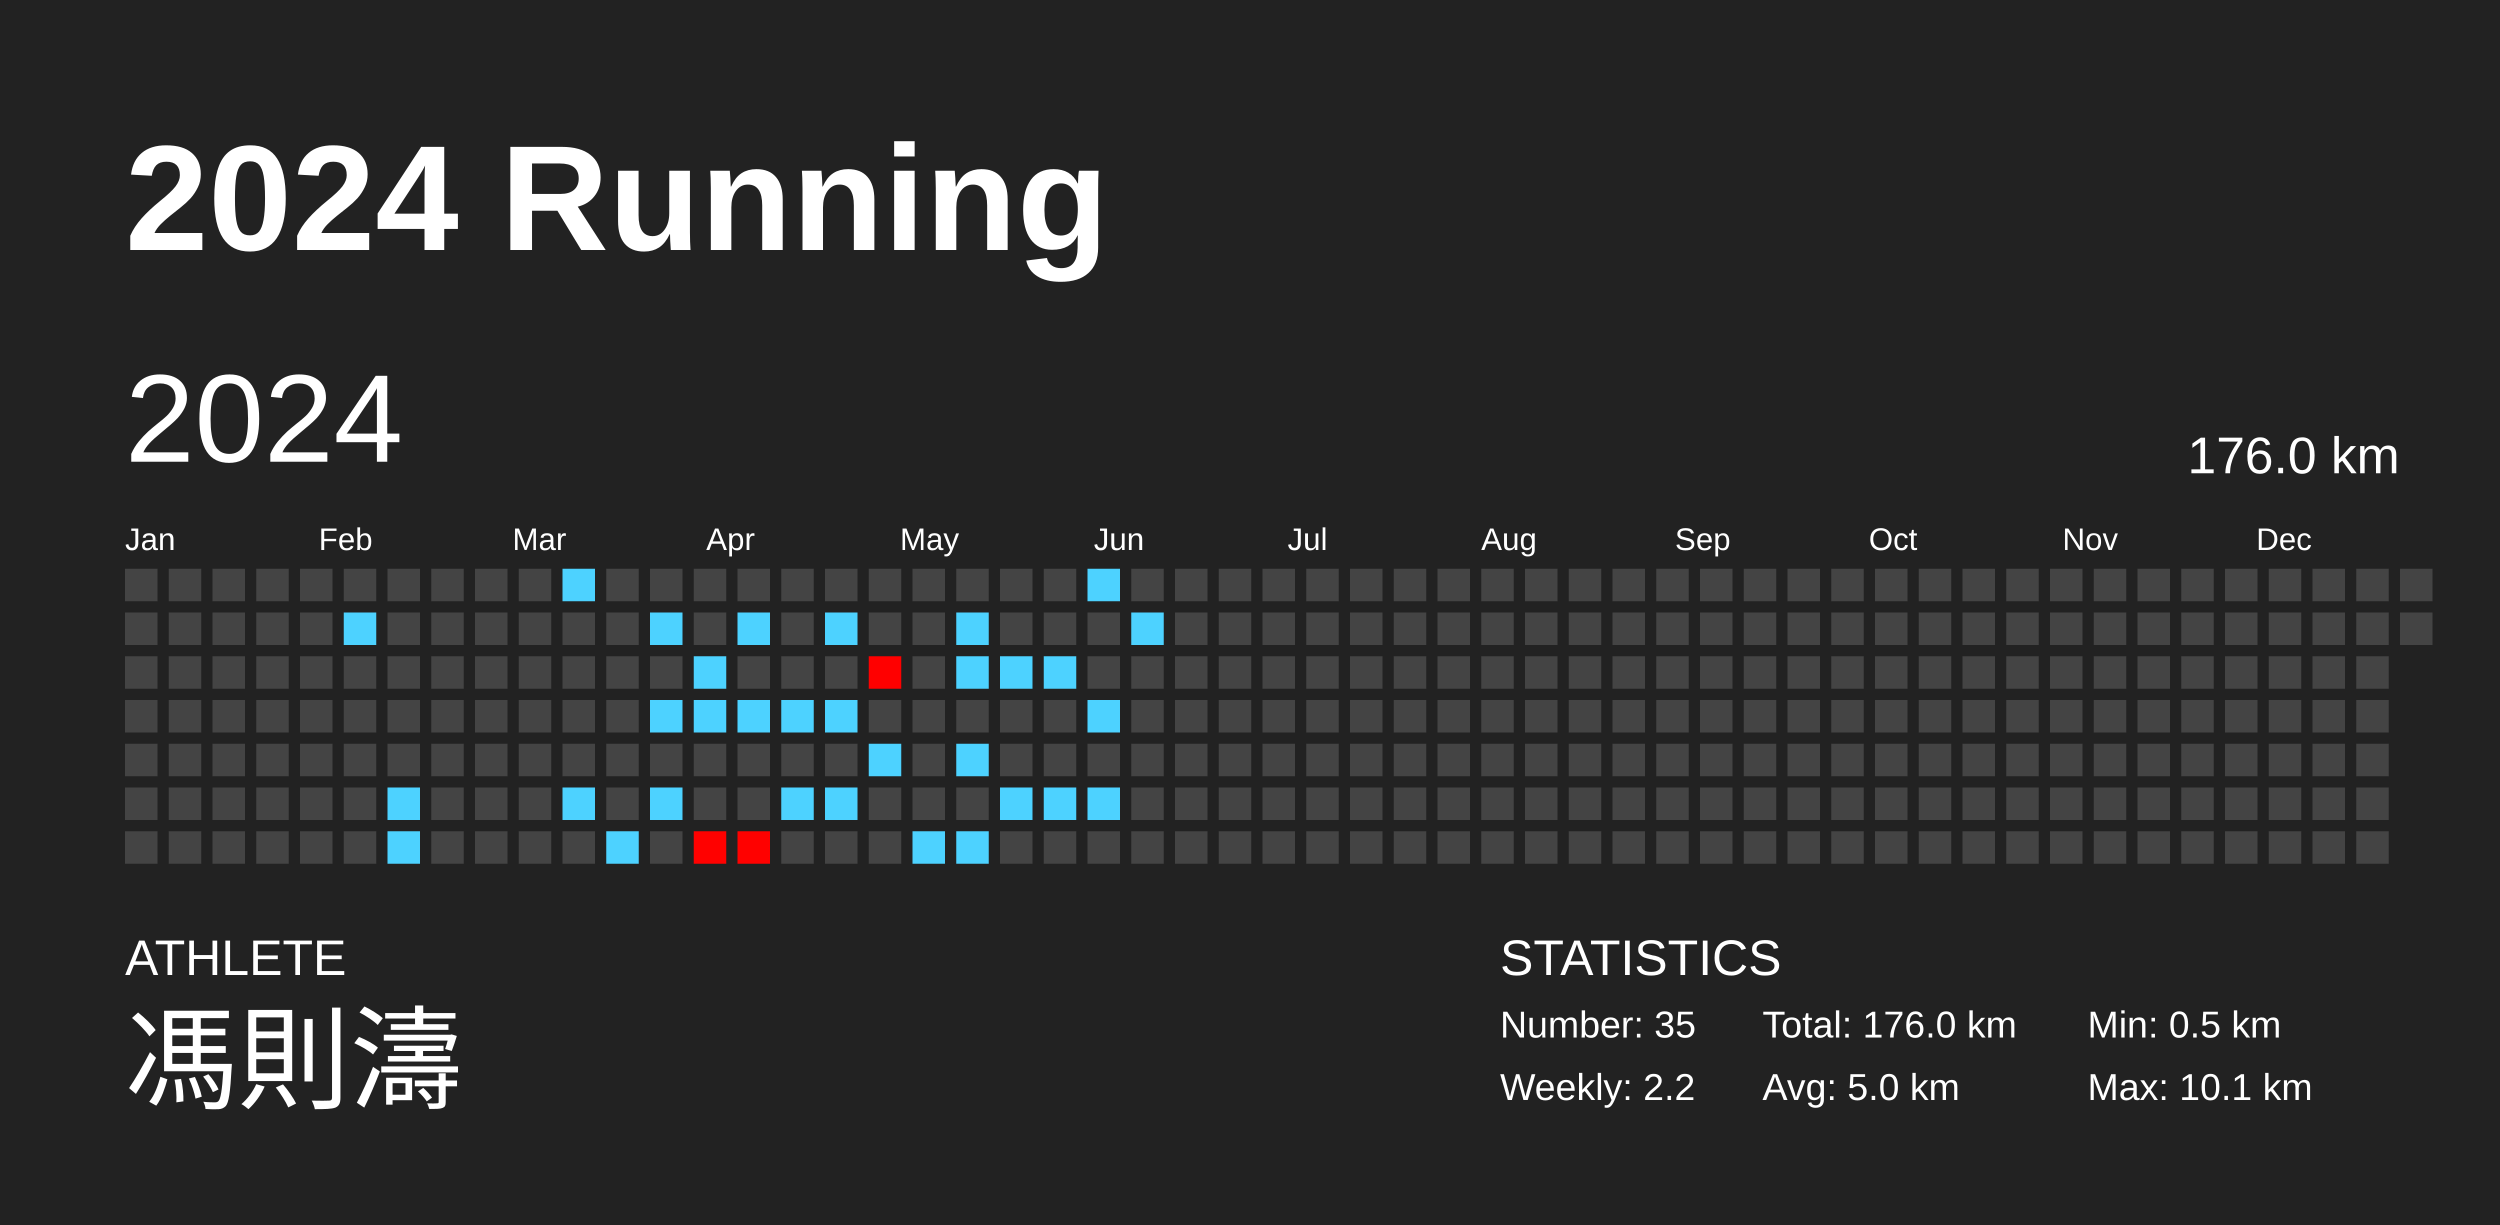
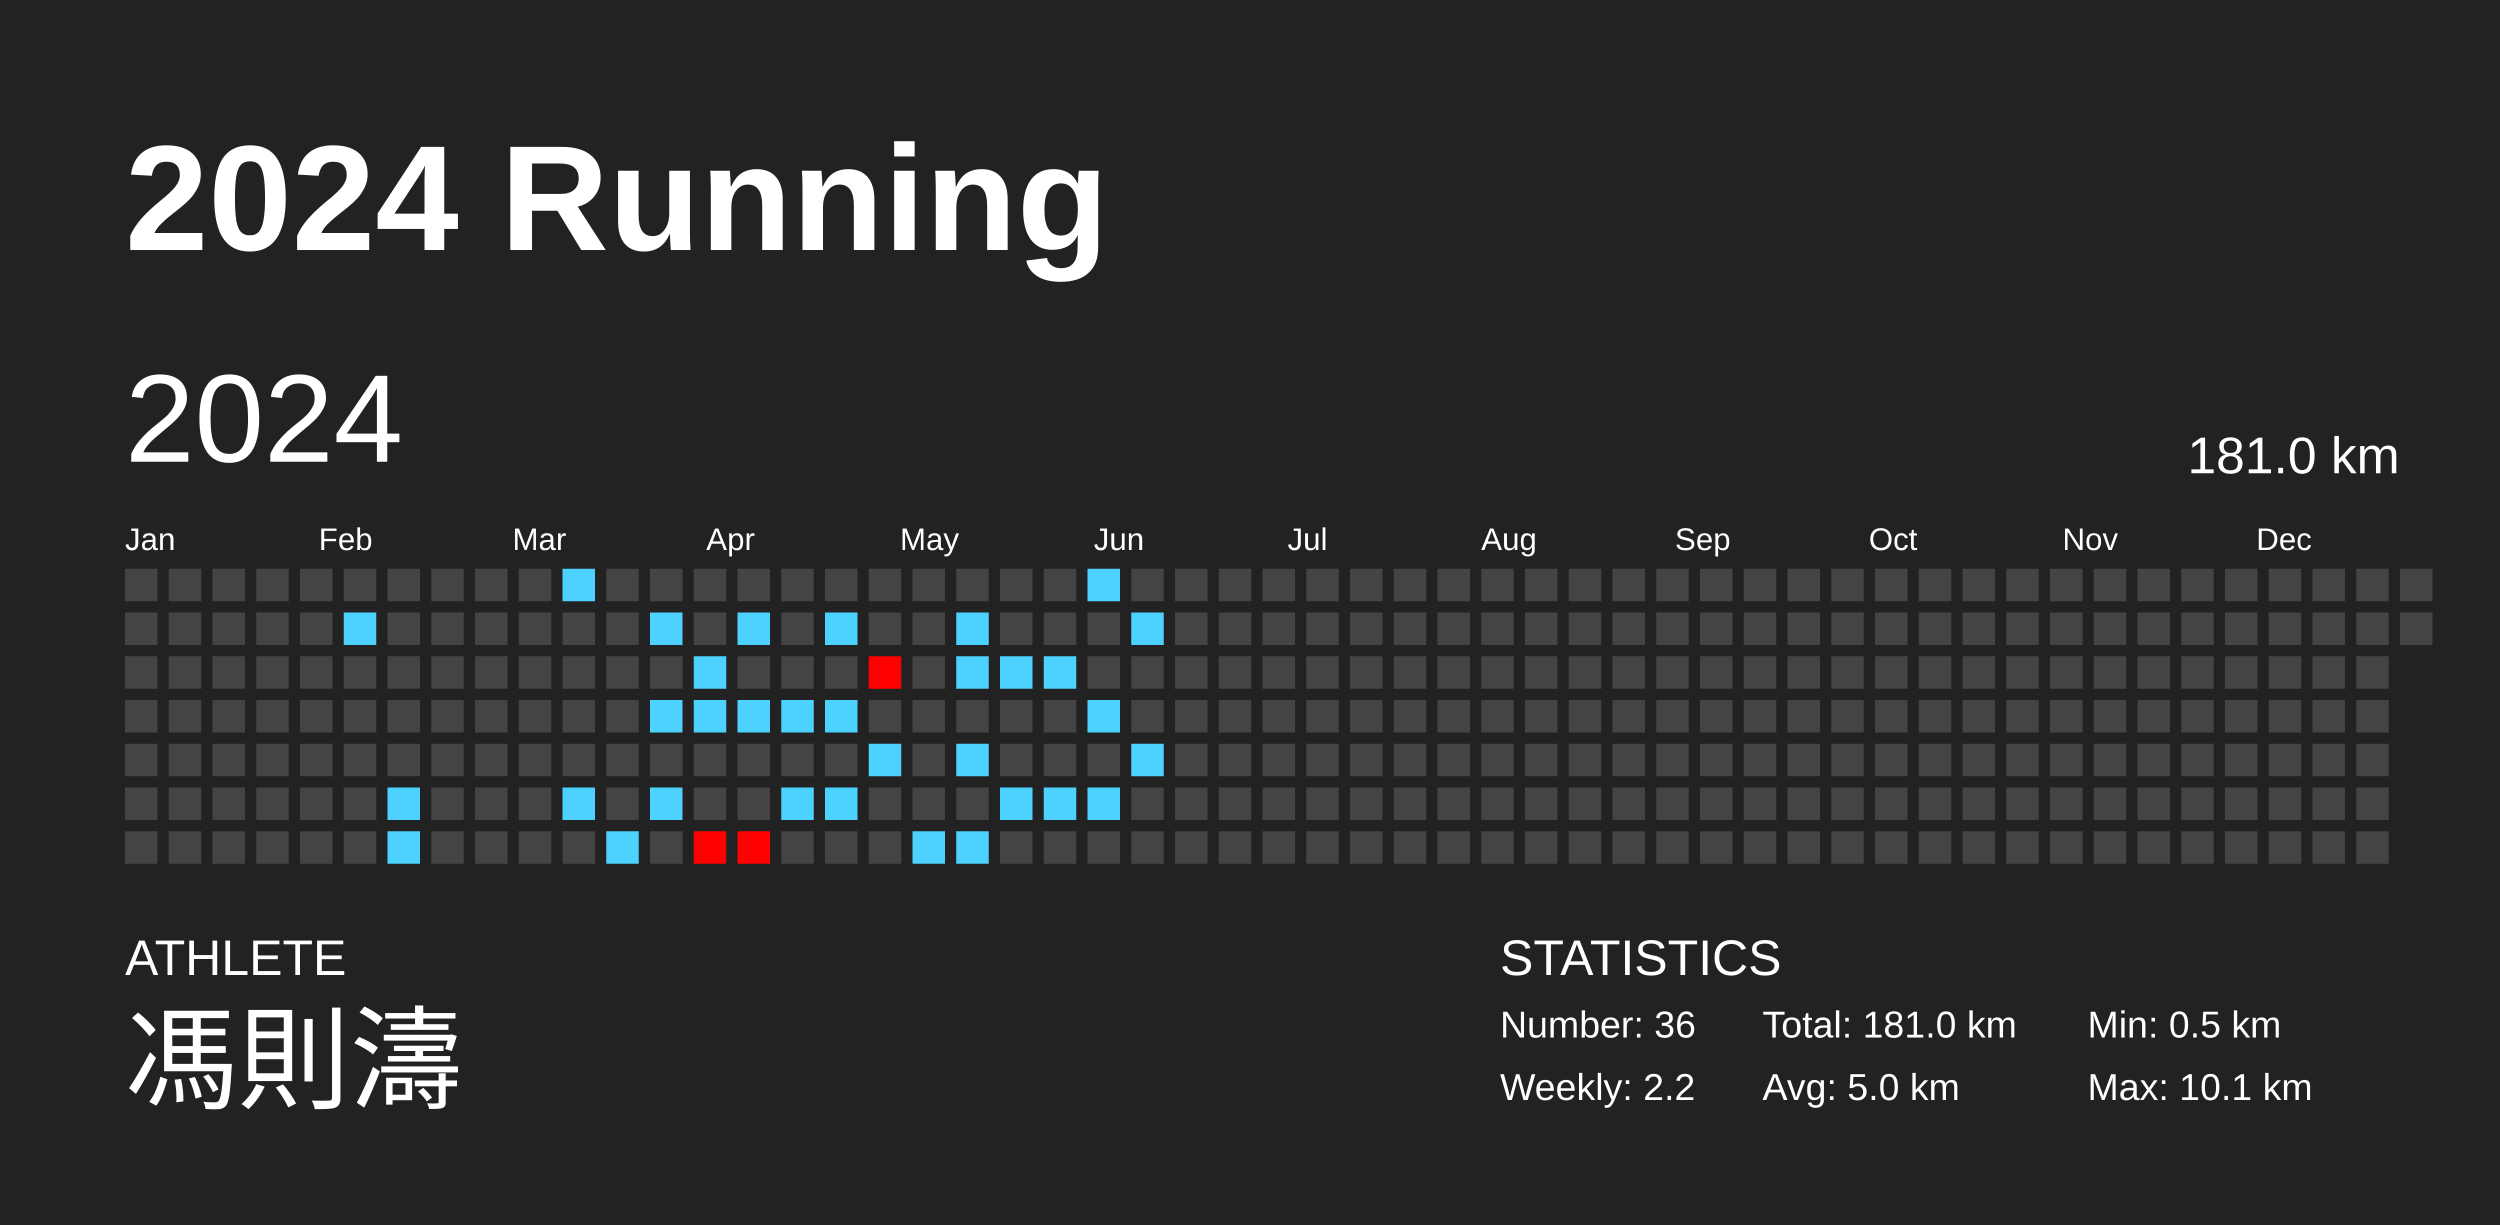
<svg xmlns="http://www.w3.org/2000/svg" baseProfile="full" height="98mm" version="1.1" viewBox="0,0,200,98" width="200mm">
  <defs />
  <rect fill="#222222" height="98" width="200" x="0" y="0" />
  <text fill="#FFFFFF" style="font-size:12px; font-family:Arial; font-weight:bold;" x="10" y="20">2024 Running</text>
  <text fill="#FFFFFF" style="font-size:4px; font-family:Arial" x="10" y="78">ATHLETE</text>
  <text fill="#FFFFFF" style="font-size:9px; font-family:Arial" x="10" y="88">馮則濤</text>
  <text fill="#FFFFFF" style="font-size:4px; font-family:Arial" x="120" y="78">STATISTICS</text>
-   <text fill="#FFFFFF" style="font-size:3px; font-family:Arial" x="120" y="83">Number: 35</text>
+   <text fill="#FFFFFF" style="font-size:3px; font-family:Arial" x="120" y="83">Number: 36</text>
  <text fill="#FFFFFF" style="font-size:3px; font-family:Arial" x="120" y="88">Weekly: 2.2</text>
-   <text fill="#FFFFFF" style="font-size:3px; font-family:Arial" x="141" y="83">Total: 176.0 km</text>
+   <text fill="#FFFFFF" style="font-size:3px; font-family:Arial" x="141" y="83">Total: 181.0 km</text>
  <text fill="#FFFFFF" style="font-size:3px; font-family:Arial" x="141" y="88">Avg: 5.0 km</text>
  <text fill="#FFFFFF" style="font-size:3px; font-family:Arial" x="167" y="83">Min: 0.5 km</text>
  <text fill="#FFFFFF" style="font-size:3px; font-family:Arial" x="167" y="88">Max: 10.1 km</text>
  <text dominant-baseline="hanging" fill="#FFFFFF" style="font-size:10.0px; font-family:Arial;" x="10" y="30">2024</text>
-   <text dominant-baseline="hanging" fill="#FFFFFF" style="font-size:4.125px; font-family:Arial;" x="175" y="35">176.0 km</text>
+   <text dominant-baseline="hanging" fill="#FFFFFF" style="font-size:4.125px; font-family:Arial;" x="175" y="35">181.0 km</text>
  <text fill="#FFFFFF" style="font-size:2.5px; font-family:Arial" x="10.0" y="44">Jan</text>
  <text fill="#FFFFFF" style="font-size:2.5px; font-family:Arial" x="25.5" y="44">Feb</text>
  <text fill="#FFFFFF" style="font-size:2.5px; font-family:Arial" x="41.0" y="44">Mar</text>
  <text fill="#FFFFFF" style="font-size:2.5px; font-family:Arial" x="56.5" y="44">Apr</text>
  <text fill="#FFFFFF" style="font-size:2.5px; font-family:Arial" x="72.0" y="44">May</text>
  <text fill="#FFFFFF" style="font-size:2.5px; font-family:Arial" x="87.5" y="44">Jun</text>
  <text fill="#FFFFFF" style="font-size:2.5px; font-family:Arial" x="103.0" y="44">Jul</text>
  <text fill="#FFFFFF" style="font-size:2.5px; font-family:Arial" x="118.5" y="44">Aug</text>
  <text fill="#FFFFFF" style="font-size:2.5px; font-family:Arial" x="134.0" y="44">Sep</text>
  <text fill="#FFFFFF" style="font-size:2.5px; font-family:Arial" x="149.5" y="44">Oct</text>
  <text fill="#FFFFFF" style="font-size:2.5px; font-family:Arial" x="165.0" y="44">Nov</text>
  <text fill="#FFFFFF" style="font-size:2.5px; font-family:Arial" x="180.5" y="44">Dec</text>
  <rect fill="#444444" height="2.6" width="2.6" x="10.0" y="45.5" />
  <rect fill="#444444" height="2.6" width="2.6" x="10.0" y="49.0" />
  <rect fill="#444444" height="2.6" width="2.6" x="10.0" y="52.5" />
  <rect fill="#444444" height="2.6" width="2.6" x="10.0" y="56.0" />
  <rect fill="#444444" height="2.6" width="2.6" x="10.0" y="59.5" />
  <rect fill="#444444" height="2.6" width="2.6" x="10.0" y="63.0" />
  <rect fill="#444444" height="2.6" width="2.6" x="10.0" y="66.5" />
  <rect fill="#444444" height="2.6" width="2.6" x="13.5" y="45.5" />
  <rect fill="#444444" height="2.6" width="2.6" x="13.5" y="49.0" />
  <rect fill="#444444" height="2.6" width="2.6" x="13.5" y="52.5" />
  <rect fill="#444444" height="2.6" width="2.6" x="13.5" y="56.0" />
  <rect fill="#444444" height="2.6" width="2.6" x="13.5" y="59.5" />
  <rect fill="#444444" height="2.6" width="2.6" x="13.5" y="63.0" />
  <rect fill="#444444" height="2.6" width="2.6" x="13.5" y="66.5" />
  <rect fill="#444444" height="2.6" width="2.6" x="17.0" y="45.5" />
  <rect fill="#444444" height="2.6" width="2.6" x="17.0" y="49.0" />
  <rect fill="#444444" height="2.6" width="2.6" x="17.0" y="52.5" />
  <rect fill="#444444" height="2.6" width="2.6" x="17.0" y="56.0" />
  <rect fill="#444444" height="2.6" width="2.6" x="17.0" y="59.5" />
  <rect fill="#444444" height="2.6" width="2.6" x="17.0" y="63.0" />
  <rect fill="#444444" height="2.6" width="2.6" x="17.0" y="66.5" />
  <rect fill="#444444" height="2.6" width="2.6" x="20.5" y="45.5" />
  <rect fill="#444444" height="2.6" width="2.6" x="20.5" y="49.0" />
  <rect fill="#444444" height="2.6" width="2.6" x="20.5" y="52.5" />
  <rect fill="#444444" height="2.6" width="2.6" x="20.5" y="56.0" />
  <rect fill="#444444" height="2.6" width="2.6" x="20.5" y="59.5" />
  <rect fill="#444444" height="2.6" width="2.6" x="20.5" y="63.0" />
  <rect fill="#444444" height="2.6" width="2.6" x="20.5" y="66.5" />
  <rect fill="#444444" height="2.6" width="2.6" x="24.0" y="45.5" />
  <rect fill="#444444" height="2.6" width="2.6" x="24.0" y="49.0" />
  <rect fill="#444444" height="2.6" width="2.6" x="24.0" y="52.5" />
  <rect fill="#444444" height="2.6" width="2.6" x="24.0" y="56.0" />
  <rect fill="#444444" height="2.6" width="2.6" x="24.0" y="59.5" />
  <rect fill="#444444" height="2.6" width="2.6" x="24.0" y="63.0" />
  <rect fill="#444444" height="2.6" width="2.6" x="24.0" y="66.5" />
  <rect fill="#444444" height="2.6" width="2.6" x="27.5" y="45.5" />
  <rect fill="#4dd2ff" height="2.6" width="2.6" x="27.5" y="49.0" />
  <rect fill="#444444" height="2.6" width="2.6" x="27.5" y="52.5" />
  <rect fill="#444444" height="2.6" width="2.6" x="27.5" y="56.0" />
  <rect fill="#444444" height="2.6" width="2.6" x="27.5" y="59.5" />
  <rect fill="#444444" height="2.6" width="2.6" x="27.5" y="63.0" />
  <rect fill="#444444" height="2.6" width="2.6" x="27.5" y="66.5" />
  <rect fill="#444444" height="2.6" width="2.6" x="31.0" y="45.5" />
  <rect fill="#444444" height="2.6" width="2.6" x="31.0" y="49.0" />
  <rect fill="#444444" height="2.6" width="2.6" x="31.0" y="52.5" />
  <rect fill="#444444" height="2.6" width="2.6" x="31.0" y="56.0" />
  <rect fill="#444444" height="2.6" width="2.6" x="31.0" y="59.5" />
  <rect fill="#4dd2ff" height="2.6" width="2.6" x="31.0" y="63.0" />
  <rect fill="#4dd2ff" height="2.6" width="2.6" x="31.0" y="66.5" />
  <rect fill="#444444" height="2.6" width="2.6" x="34.5" y="45.5" />
  <rect fill="#444444" height="2.6" width="2.6" x="34.5" y="49.0" />
  <rect fill="#444444" height="2.6" width="2.6" x="34.5" y="52.5" />
  <rect fill="#444444" height="2.6" width="2.6" x="34.5" y="56.0" />
  <rect fill="#444444" height="2.6" width="2.6" x="34.5" y="59.5" />
  <rect fill="#444444" height="2.6" width="2.6" x="34.5" y="63.0" />
  <rect fill="#444444" height="2.6" width="2.6" x="34.5" y="66.5" />
  <rect fill="#444444" height="2.6" width="2.6" x="38.0" y="45.5" />
  <rect fill="#444444" height="2.6" width="2.6" x="38.0" y="49.0" />
  <rect fill="#444444" height="2.6" width="2.6" x="38.0" y="52.5" />
  <rect fill="#444444" height="2.6" width="2.6" x="38.0" y="56.0" />
  <rect fill="#444444" height="2.6" width="2.6" x="38.0" y="59.5" />
  <rect fill="#444444" height="2.6" width="2.6" x="38.0" y="63.0" />
  <rect fill="#444444" height="2.6" width="2.6" x="38.0" y="66.5" />
  <rect fill="#444444" height="2.6" width="2.6" x="41.5" y="45.5" />
  <rect fill="#444444" height="2.6" width="2.6" x="41.5" y="49.0" />
  <rect fill="#444444" height="2.6" width="2.6" x="41.5" y="52.5" />
  <rect fill="#444444" height="2.6" width="2.6" x="41.5" y="56.0" />
  <rect fill="#444444" height="2.6" width="2.6" x="41.5" y="59.5" />
  <rect fill="#444444" height="2.6" width="2.6" x="41.5" y="63.0" />
  <rect fill="#444444" height="2.6" width="2.6" x="41.5" y="66.5" />
  <rect fill="#4dd2ff" height="2.6" width="2.6" x="45.0" y="45.5" />
  <rect fill="#444444" height="2.6" width="2.6" x="45.0" y="49.0" />
  <rect fill="#444444" height="2.6" width="2.6" x="45.0" y="52.5" />
  <rect fill="#444444" height="2.6" width="2.6" x="45.0" y="56.0" />
  <rect fill="#444444" height="2.6" width="2.6" x="45.0" y="59.5" />
  <rect fill="#4dd2ff" height="2.6" width="2.6" x="45.0" y="63.0" />
  <rect fill="#444444" height="2.6" width="2.6" x="45.0" y="66.5" />
  <rect fill="#444444" height="2.6" width="2.6" x="48.5" y="45.5" />
  <rect fill="#444444" height="2.6" width="2.6" x="48.5" y="49.0" />
  <rect fill="#444444" height="2.6" width="2.6" x="48.5" y="52.5" />
  <rect fill="#444444" height="2.6" width="2.6" x="48.5" y="56.0" />
  <rect fill="#444444" height="2.6" width="2.6" x="48.5" y="59.5" />
  <rect fill="#444444" height="2.6" width="2.6" x="48.5" y="63.0" />
  <rect fill="#4dd2ff" height="2.6" width="2.6" x="48.5" y="66.5" />
  <rect fill="#444444" height="2.6" width="2.6" x="52.0" y="45.5" />
  <rect fill="#4dd2ff" height="2.6" width="2.6" x="52.0" y="49.0" />
  <rect fill="#444444" height="2.6" width="2.6" x="52.0" y="52.5" />
  <rect fill="#4dd2ff" height="2.6" width="2.6" x="52.0" y="56.0" />
  <rect fill="#444444" height="2.6" width="2.6" x="52.0" y="59.5" />
  <rect fill="#4dd2ff" height="2.6" width="2.6" x="52.0" y="63.0" />
  <rect fill="#444444" height="2.6" width="2.6" x="52.0" y="66.5" />
  <rect fill="#444444" height="2.6" width="2.6" x="55.5" y="45.5" />
  <rect fill="#444444" height="2.6" width="2.6" x="55.5" y="49.0" />
  <rect fill="#4dd2ff" height="2.6" width="2.6" x="55.5" y="52.5" />
  <rect fill="#4dd2ff" height="2.6" width="2.6" x="55.5" y="56.0" />
  <rect fill="#444444" height="2.6" width="2.6" x="55.5" y="59.5" />
  <rect fill="#444444" height="2.6" width="2.6" x="55.5" y="63.0" />
  <rect fill="#ff0100" height="2.6" width="2.6" x="55.5" y="66.5" />
  <rect fill="#444444" height="2.6" width="2.6" x="59.0" y="45.5" />
  <rect fill="#4dd2ff" height="2.6" width="2.6" x="59.0" y="49.0" />
  <rect fill="#444444" height="2.6" width="2.6" x="59.0" y="52.5" />
  <rect fill="#4dd2ff" height="2.6" width="2.6" x="59.0" y="56.0" />
  <rect fill="#444444" height="2.6" width="2.6" x="59.0" y="59.5" />
  <rect fill="#444444" height="2.6" width="2.6" x="59.0" y="63.0" />
  <rect fill="#ff0100" height="2.6" width="2.6" x="59.0" y="66.5" />
  <rect fill="#444444" height="2.6" width="2.6" x="62.5" y="45.5" />
  <rect fill="#444444" height="2.6" width="2.6" x="62.5" y="49.0" />
  <rect fill="#444444" height="2.6" width="2.6" x="62.5" y="52.5" />
  <rect fill="#4dd2ff" height="2.6" width="2.6" x="62.5" y="56.0" />
  <rect fill="#444444" height="2.6" width="2.6" x="62.5" y="59.5" />
  <rect fill="#4dd2ff" height="2.6" width="2.6" x="62.5" y="63.0" />
  <rect fill="#444444" height="2.6" width="2.6" x="62.5" y="66.5" />
  <rect fill="#444444" height="2.6" width="2.6" x="66.0" y="45.5" />
  <rect fill="#4dd2ff" height="2.6" width="2.6" x="66.0" y="49.0" />
  <rect fill="#444444" height="2.6" width="2.6" x="66.0" y="52.5" />
  <rect fill="#4dd2ff" height="2.6" width="2.6" x="66.0" y="56.0" />
  <rect fill="#444444" height="2.6" width="2.6" x="66.0" y="59.5" />
  <rect fill="#4dd2ff" height="2.6" width="2.6" x="66.0" y="63.0" />
  <rect fill="#444444" height="2.6" width="2.6" x="66.0" y="66.5" />
  <rect fill="#444444" height="2.6" width="2.6" x="69.5" y="45.5" />
  <rect fill="#444444" height="2.6" width="2.6" x="69.5" y="49.0" />
  <rect fill="#ff0000" height="2.6" width="2.6" x="69.5" y="52.5" />
  <rect fill="#444444" height="2.6" width="2.6" x="69.5" y="56.0" />
  <rect fill="#4dd2ff" height="2.6" width="2.6" x="69.5" y="59.5" />
  <rect fill="#444444" height="2.6" width="2.6" x="69.5" y="63.0" />
  <rect fill="#444444" height="2.6" width="2.6" x="69.5" y="66.5" />
  <rect fill="#444444" height="2.6" width="2.6" x="73.0" y="45.5" />
  <rect fill="#444444" height="2.6" width="2.6" x="73.0" y="49.0" />
  <rect fill="#444444" height="2.6" width="2.6" x="73.0" y="52.5" />
  <rect fill="#444444" height="2.6" width="2.6" x="73.0" y="56.0" />
  <rect fill="#444444" height="2.6" width="2.6" x="73.0" y="59.5" />
  <rect fill="#444444" height="2.6" width="2.6" x="73.0" y="63.0" />
  <rect fill="#4dd2ff" height="2.6" width="2.6" x="73.0" y="66.5" />
  <rect fill="#444444" height="2.6" width="2.6" x="76.5" y="45.5" />
  <rect fill="#4dd2ff" height="2.6" width="2.6" x="76.5" y="49.0" />
  <rect fill="#4dd2ff" height="2.6" width="2.6" x="76.5" y="52.5" />
  <rect fill="#444444" height="2.6" width="2.6" x="76.5" y="56.0" />
  <rect fill="#4dd2ff" height="2.6" width="2.6" x="76.5" y="59.5" />
  <rect fill="#444444" height="2.6" width="2.6" x="76.5" y="63.0" />
  <rect fill="#4dd2ff" height="2.6" width="2.6" x="76.5" y="66.5" />
  <rect fill="#444444" height="2.6" width="2.6" x="80.0" y="45.5" />
  <rect fill="#444444" height="2.6" width="2.6" x="80.0" y="49.0" />
  <rect fill="#4dd2ff" height="2.6" width="2.6" x="80.0" y="52.5" />
  <rect fill="#444444" height="2.6" width="2.6" x="80.0" y="56.0" />
  <rect fill="#444444" height="2.6" width="2.6" x="80.0" y="59.5" />
  <rect fill="#4dd2ff" height="2.6" width="2.6" x="80.0" y="63.0" />
  <rect fill="#444444" height="2.6" width="2.6" x="80.0" y="66.5" />
  <rect fill="#444444" height="2.6" width="2.6" x="83.5" y="45.5" />
  <rect fill="#444444" height="2.6" width="2.6" x="83.5" y="49.0" />
  <rect fill="#4dd2ff" height="2.6" width="2.6" x="83.5" y="52.5" />
  <rect fill="#444444" height="2.6" width="2.6" x="83.5" y="56.0" />
  <rect fill="#444444" height="2.6" width="2.6" x="83.5" y="59.5" />
  <rect fill="#4dd2ff" height="2.6" width="2.6" x="83.5" y="63.0" />
  <rect fill="#444444" height="2.6" width="2.6" x="83.5" y="66.5" />
  <rect fill="#4dd2ff" height="2.6" width="2.6" x="87.0" y="45.5" />
  <rect fill="#444444" height="2.6" width="2.6" x="87.0" y="49.0" />
  <rect fill="#444444" height="2.6" width="2.6" x="87.0" y="52.5" />
  <rect fill="#4dd2ff" height="2.6" width="2.6" x="87.0" y="56.0" />
  <rect fill="#444444" height="2.6" width="2.6" x="87.0" y="59.5" />
  <rect fill="#4dd2ff" height="2.6" width="2.6" x="87.0" y="63.0" />
  <rect fill="#444444" height="2.6" width="2.6" x="87.0" y="66.5" />
  <rect fill="#444444" height="2.6" width="2.6" x="90.5" y="45.5" />
  <rect fill="#4dd2ff" height="2.6" width="2.6" x="90.5" y="49.0" />
  <rect fill="#444444" height="2.6" width="2.6" x="90.5" y="52.5" />
  <rect fill="#444444" height="2.6" width="2.6" x="90.5" y="56.0" />
-   <rect fill="#444444" height="2.6" width="2.6" x="90.5" y="59.5" />
+   <rect fill="#4dd2ff" height="2.6" width="2.6" x="90.5" y="59.5" />
  <rect fill="#444444" height="2.6" width="2.6" x="90.5" y="63.0" />
  <rect fill="#444444" height="2.6" width="2.6" x="90.5" y="66.5" />
  <rect fill="#444444" height="2.6" width="2.6" x="94.0" y="45.5" />
  <rect fill="#444444" height="2.6" width="2.6" x="94.0" y="49.0" />
  <rect fill="#444444" height="2.6" width="2.6" x="94.0" y="52.5" />
  <rect fill="#444444" height="2.6" width="2.6" x="94.0" y="56.0" />
  <rect fill="#444444" height="2.6" width="2.6" x="94.0" y="59.5" />
  <rect fill="#444444" height="2.6" width="2.6" x="94.0" y="63.0" />
  <rect fill="#444444" height="2.6" width="2.6" x="94.0" y="66.5" />
  <rect fill="#444444" height="2.6" width="2.6" x="97.5" y="45.5" />
  <rect fill="#444444" height="2.6" width="2.6" x="97.5" y="49.0" />
  <rect fill="#444444" height="2.6" width="2.6" x="97.5" y="52.5" />
  <rect fill="#444444" height="2.6" width="2.6" x="97.5" y="56.0" />
  <rect fill="#444444" height="2.6" width="2.6" x="97.5" y="59.5" />
  <rect fill="#444444" height="2.6" width="2.6" x="97.5" y="63.0" />
  <rect fill="#444444" height="2.6" width="2.6" x="97.5" y="66.5" />
  <rect fill="#444444" height="2.6" width="2.6" x="101.0" y="45.5" />
  <rect fill="#444444" height="2.6" width="2.6" x="101.0" y="49.0" />
  <rect fill="#444444" height="2.6" width="2.6" x="101.0" y="52.5" />
  <rect fill="#444444" height="2.6" width="2.6" x="101.0" y="56.0" />
  <rect fill="#444444" height="2.6" width="2.6" x="101.0" y="59.5" />
  <rect fill="#444444" height="2.6" width="2.6" x="101.0" y="63.0" />
  <rect fill="#444444" height="2.6" width="2.6" x="101.0" y="66.5" />
  <rect fill="#444444" height="2.6" width="2.6" x="104.5" y="45.5" />
  <rect fill="#444444" height="2.6" width="2.6" x="104.5" y="49.0" />
  <rect fill="#444444" height="2.6" width="2.6" x="104.5" y="52.5" />
  <rect fill="#444444" height="2.6" width="2.6" x="104.5" y="56.0" />
  <rect fill="#444444" height="2.6" width="2.6" x="104.5" y="59.5" />
  <rect fill="#444444" height="2.6" width="2.6" x="104.5" y="63.0" />
  <rect fill="#444444" height="2.6" width="2.6" x="104.5" y="66.5" />
  <rect fill="#444444" height="2.6" width="2.6" x="108.0" y="45.5" />
  <rect fill="#444444" height="2.6" width="2.6" x="108.0" y="49.0" />
  <rect fill="#444444" height="2.6" width="2.6" x="108.0" y="52.5" />
  <rect fill="#444444" height="2.6" width="2.6" x="108.0" y="56.0" />
  <rect fill="#444444" height="2.6" width="2.6" x="108.0" y="59.5" />
  <rect fill="#444444" height="2.6" width="2.6" x="108.0" y="63.0" />
  <rect fill="#444444" height="2.6" width="2.6" x="108.0" y="66.5" />
  <rect fill="#444444" height="2.6" width="2.6" x="111.5" y="45.5" />
  <rect fill="#444444" height="2.6" width="2.6" x="111.5" y="49.0" />
  <rect fill="#444444" height="2.6" width="2.6" x="111.5" y="52.5" />
  <rect fill="#444444" height="2.6" width="2.6" x="111.5" y="56.0" />
  <rect fill="#444444" height="2.6" width="2.6" x="111.5" y="59.5" />
  <rect fill="#444444" height="2.6" width="2.6" x="111.5" y="63.0" />
  <rect fill="#444444" height="2.6" width="2.6" x="111.5" y="66.5" />
  <rect fill="#444444" height="2.6" width="2.6" x="115.0" y="45.5" />
  <rect fill="#444444" height="2.6" width="2.6" x="115.0" y="49.0" />
  <rect fill="#444444" height="2.6" width="2.6" x="115.0" y="52.5" />
  <rect fill="#444444" height="2.6" width="2.6" x="115.0" y="56.0" />
  <rect fill="#444444" height="2.6" width="2.6" x="115.0" y="59.5" />
  <rect fill="#444444" height="2.6" width="2.6" x="115.0" y="63.0" />
  <rect fill="#444444" height="2.6" width="2.6" x="115.0" y="66.5" />
  <rect fill="#444444" height="2.6" width="2.6" x="118.5" y="45.5" />
  <rect fill="#444444" height="2.6" width="2.6" x="118.5" y="49.0" />
  <rect fill="#444444" height="2.6" width="2.6" x="118.5" y="52.5" />
  <rect fill="#444444" height="2.6" width="2.6" x="118.5" y="56.0" />
  <rect fill="#444444" height="2.6" width="2.6" x="118.5" y="59.5" />
  <rect fill="#444444" height="2.6" width="2.6" x="118.5" y="63.0" />
  <rect fill="#444444" height="2.6" width="2.6" x="118.5" y="66.5" />
  <rect fill="#444444" height="2.6" width="2.6" x="122.0" y="45.5" />
  <rect fill="#444444" height="2.6" width="2.6" x="122.0" y="49.0" />
  <rect fill="#444444" height="2.6" width="2.6" x="122.0" y="52.5" />
  <rect fill="#444444" height="2.6" width="2.6" x="122.0" y="56.0" />
  <rect fill="#444444" height="2.6" width="2.6" x="122.0" y="59.5" />
  <rect fill="#444444" height="2.6" width="2.6" x="122.0" y="63.0" />
  <rect fill="#444444" height="2.6" width="2.6" x="122.0" y="66.5" />
  <rect fill="#444444" height="2.6" width="2.6" x="125.5" y="45.5" />
  <rect fill="#444444" height="2.6" width="2.6" x="125.5" y="49.0" />
  <rect fill="#444444" height="2.6" width="2.6" x="125.5" y="52.5" />
  <rect fill="#444444" height="2.6" width="2.6" x="125.5" y="56.0" />
  <rect fill="#444444" height="2.6" width="2.6" x="125.5" y="59.5" />
  <rect fill="#444444" height="2.6" width="2.6" x="125.5" y="63.0" />
  <rect fill="#444444" height="2.6" width="2.6" x="125.5" y="66.5" />
  <rect fill="#444444" height="2.6" width="2.6" x="129.0" y="45.5" />
  <rect fill="#444444" height="2.6" width="2.6" x="129.0" y="49.0" />
  <rect fill="#444444" height="2.6" width="2.6" x="129.0" y="52.5" />
  <rect fill="#444444" height="2.6" width="2.6" x="129.0" y="56.0" />
  <rect fill="#444444" height="2.6" width="2.6" x="129.0" y="59.5" />
  <rect fill="#444444" height="2.6" width="2.6" x="129.0" y="63.0" />
  <rect fill="#444444" height="2.6" width="2.6" x="129.0" y="66.5" />
  <rect fill="#444444" height="2.6" width="2.6" x="132.5" y="45.5" />
  <rect fill="#444444" height="2.6" width="2.6" x="132.5" y="49.0" />
  <rect fill="#444444" height="2.6" width="2.6" x="132.5" y="52.5" />
  <rect fill="#444444" height="2.6" width="2.6" x="132.5" y="56.0" />
  <rect fill="#444444" height="2.6" width="2.6" x="132.5" y="59.5" />
  <rect fill="#444444" height="2.6" width="2.6" x="132.5" y="63.0" />
  <rect fill="#444444" height="2.6" width="2.6" x="132.5" y="66.5" />
  <rect fill="#444444" height="2.6" width="2.6" x="136.0" y="45.5" />
  <rect fill="#444444" height="2.6" width="2.6" x="136.0" y="49.0" />
  <rect fill="#444444" height="2.6" width="2.6" x="136.0" y="52.5" />
  <rect fill="#444444" height="2.6" width="2.6" x="136.0" y="56.0" />
  <rect fill="#444444" height="2.6" width="2.6" x="136.0" y="59.5" />
  <rect fill="#444444" height="2.6" width="2.6" x="136.0" y="63.0" />
  <rect fill="#444444" height="2.6" width="2.6" x="136.0" y="66.5" />
  <rect fill="#444444" height="2.6" width="2.6" x="139.5" y="45.5" />
  <rect fill="#444444" height="2.6" width="2.6" x="139.5" y="49.0" />
  <rect fill="#444444" height="2.6" width="2.6" x="139.5" y="52.5" />
  <rect fill="#444444" height="2.6" width="2.6" x="139.5" y="56.0" />
  <rect fill="#444444" height="2.6" width="2.6" x="139.5" y="59.5" />
  <rect fill="#444444" height="2.6" width="2.6" x="139.5" y="63.0" />
  <rect fill="#444444" height="2.6" width="2.6" x="139.5" y="66.5" />
  <rect fill="#444444" height="2.6" width="2.6" x="143.0" y="45.5" />
  <rect fill="#444444" height="2.6" width="2.6" x="143.0" y="49.0" />
  <rect fill="#444444" height="2.6" width="2.6" x="143.0" y="52.5" />
  <rect fill="#444444" height="2.6" width="2.6" x="143.0" y="56.0" />
  <rect fill="#444444" height="2.6" width="2.6" x="143.0" y="59.5" />
  <rect fill="#444444" height="2.6" width="2.6" x="143.0" y="63.0" />
  <rect fill="#444444" height="2.6" width="2.6" x="143.0" y="66.5" />
  <rect fill="#444444" height="2.6" width="2.6" x="146.5" y="45.5" />
  <rect fill="#444444" height="2.6" width="2.6" x="146.5" y="49.0" />
  <rect fill="#444444" height="2.6" width="2.6" x="146.5" y="52.5" />
  <rect fill="#444444" height="2.6" width="2.6" x="146.5" y="56.0" />
  <rect fill="#444444" height="2.6" width="2.6" x="146.5" y="59.5" />
  <rect fill="#444444" height="2.6" width="2.6" x="146.5" y="63.0" />
  <rect fill="#444444" height="2.6" width="2.6" x="146.5" y="66.5" />
  <rect fill="#444444" height="2.6" width="2.6" x="150.0" y="45.5" />
  <rect fill="#444444" height="2.6" width="2.6" x="150.0" y="49.0" />
  <rect fill="#444444" height="2.6" width="2.6" x="150.0" y="52.5" />
  <rect fill="#444444" height="2.6" width="2.6" x="150.0" y="56.0" />
  <rect fill="#444444" height="2.6" width="2.6" x="150.0" y="59.5" />
  <rect fill="#444444" height="2.6" width="2.6" x="150.0" y="63.0" />
  <rect fill="#444444" height="2.6" width="2.6" x="150.0" y="66.5" />
  <rect fill="#444444" height="2.6" width="2.6" x="153.5" y="45.5" />
  <rect fill="#444444" height="2.6" width="2.6" x="153.5" y="49.0" />
  <rect fill="#444444" height="2.6" width="2.6" x="153.5" y="52.5" />
  <rect fill="#444444" height="2.6" width="2.6" x="153.5" y="56.0" />
  <rect fill="#444444" height="2.6" width="2.6" x="153.5" y="59.5" />
  <rect fill="#444444" height="2.6" width="2.6" x="153.5" y="63.0" />
  <rect fill="#444444" height="2.6" width="2.6" x="153.5" y="66.5" />
  <rect fill="#444444" height="2.6" width="2.6" x="157.0" y="45.5" />
  <rect fill="#444444" height="2.6" width="2.6" x="157.0" y="49.0" />
  <rect fill="#444444" height="2.6" width="2.6" x="157.0" y="52.5" />
  <rect fill="#444444" height="2.6" width="2.6" x="157.0" y="56.0" />
  <rect fill="#444444" height="2.6" width="2.6" x="157.0" y="59.5" />
  <rect fill="#444444" height="2.6" width="2.6" x="157.0" y="63.0" />
  <rect fill="#444444" height="2.6" width="2.6" x="157.0" y="66.5" />
  <rect fill="#444444" height="2.6" width="2.6" x="160.5" y="45.5" />
  <rect fill="#444444" height="2.6" width="2.6" x="160.5" y="49.0" />
  <rect fill="#444444" height="2.6" width="2.6" x="160.5" y="52.5" />
  <rect fill="#444444" height="2.6" width="2.6" x="160.5" y="56.0" />
  <rect fill="#444444" height="2.6" width="2.6" x="160.5" y="59.5" />
  <rect fill="#444444" height="2.6" width="2.6" x="160.5" y="63.0" />
  <rect fill="#444444" height="2.6" width="2.6" x="160.5" y="66.5" />
  <rect fill="#444444" height="2.6" width="2.6" x="164.0" y="45.5" />
  <rect fill="#444444" height="2.6" width="2.6" x="164.0" y="49.0" />
  <rect fill="#444444" height="2.6" width="2.6" x="164.0" y="52.5" />
  <rect fill="#444444" height="2.6" width="2.6" x="164.0" y="56.0" />
  <rect fill="#444444" height="2.6" width="2.6" x="164.0" y="59.5" />
  <rect fill="#444444" height="2.6" width="2.6" x="164.0" y="63.0" />
  <rect fill="#444444" height="2.6" width="2.6" x="164.0" y="66.5" />
  <rect fill="#444444" height="2.6" width="2.6" x="167.5" y="45.5" />
  <rect fill="#444444" height="2.6" width="2.6" x="167.5" y="49.0" />
  <rect fill="#444444" height="2.6" width="2.6" x="167.5" y="52.5" />
  <rect fill="#444444" height="2.6" width="2.6" x="167.5" y="56.0" />
  <rect fill="#444444" height="2.6" width="2.6" x="167.5" y="59.5" />
  <rect fill="#444444" height="2.6" width="2.6" x="167.5" y="63.0" />
  <rect fill="#444444" height="2.6" width="2.6" x="167.5" y="66.5" />
  <rect fill="#444444" height="2.6" width="2.6" x="171.0" y="45.5" />
  <rect fill="#444444" height="2.6" width="2.6" x="171.0" y="49.0" />
  <rect fill="#444444" height="2.6" width="2.6" x="171.0" y="52.5" />
  <rect fill="#444444" height="2.6" width="2.6" x="171.0" y="56.0" />
  <rect fill="#444444" height="2.6" width="2.6" x="171.0" y="59.5" />
  <rect fill="#444444" height="2.6" width="2.6" x="171.0" y="63.0" />
  <rect fill="#444444" height="2.6" width="2.6" x="171.0" y="66.5" />
  <rect fill="#444444" height="2.6" width="2.6" x="174.5" y="45.5" />
  <rect fill="#444444" height="2.6" width="2.6" x="174.5" y="49.0" />
  <rect fill="#444444" height="2.6" width="2.6" x="174.5" y="52.5" />
  <rect fill="#444444" height="2.6" width="2.6" x="174.5" y="56.0" />
  <rect fill="#444444" height="2.6" width="2.6" x="174.5" y="59.5" />
  <rect fill="#444444" height="2.6" width="2.6" x="174.5" y="63.0" />
  <rect fill="#444444" height="2.6" width="2.6" x="174.5" y="66.5" />
  <rect fill="#444444" height="2.6" width="2.6" x="178.0" y="45.5" />
  <rect fill="#444444" height="2.6" width="2.6" x="178.0" y="49.0" />
  <rect fill="#444444" height="2.6" width="2.6" x="178.0" y="52.5" />
  <rect fill="#444444" height="2.6" width="2.6" x="178.0" y="56.0" />
  <rect fill="#444444" height="2.6" width="2.6" x="178.0" y="59.5" />
  <rect fill="#444444" height="2.6" width="2.6" x="178.0" y="63.0" />
  <rect fill="#444444" height="2.6" width="2.6" x="178.0" y="66.5" />
  <rect fill="#444444" height="2.6" width="2.6" x="181.5" y="45.5" />
  <rect fill="#444444" height="2.6" width="2.6" x="181.5" y="49.0" />
  <rect fill="#444444" height="2.6" width="2.6" x="181.5" y="52.5" />
  <rect fill="#444444" height="2.6" width="2.6" x="181.5" y="56.0" />
  <rect fill="#444444" height="2.6" width="2.6" x="181.5" y="59.5" />
  <rect fill="#444444" height="2.6" width="2.6" x="181.5" y="63.0" />
  <rect fill="#444444" height="2.6" width="2.6" x="181.5" y="66.5" />
  <rect fill="#444444" height="2.6" width="2.6" x="185.0" y="45.5" />
  <rect fill="#444444" height="2.6" width="2.6" x="185.0" y="49.0" />
  <rect fill="#444444" height="2.6" width="2.6" x="185.0" y="52.5" />
  <rect fill="#444444" height="2.6" width="2.6" x="185.0" y="56.0" />
  <rect fill="#444444" height="2.6" width="2.6" x="185.0" y="59.5" />
  <rect fill="#444444" height="2.6" width="2.6" x="185.0" y="63.0" />
  <rect fill="#444444" height="2.6" width="2.6" x="185.0" y="66.5" />
  <rect fill="#444444" height="2.6" width="2.6" x="188.5" y="45.5" />
  <rect fill="#444444" height="2.6" width="2.6" x="188.5" y="49.0" />
  <rect fill="#444444" height="2.6" width="2.6" x="188.5" y="52.5" />
  <rect fill="#444444" height="2.6" width="2.6" x="188.5" y="56.0" />
  <rect fill="#444444" height="2.6" width="2.6" x="188.5" y="59.5" />
  <rect fill="#444444" height="2.6" width="2.6" x="188.5" y="63.0" />
  <rect fill="#444444" height="2.6" width="2.6" x="188.5" y="66.5" />
  <rect fill="#444444" height="2.6" width="2.6" x="192.0" y="45.5" />
  <rect fill="#444444" height="2.6" width="2.6" x="192.0" y="49.0" />
</svg>
